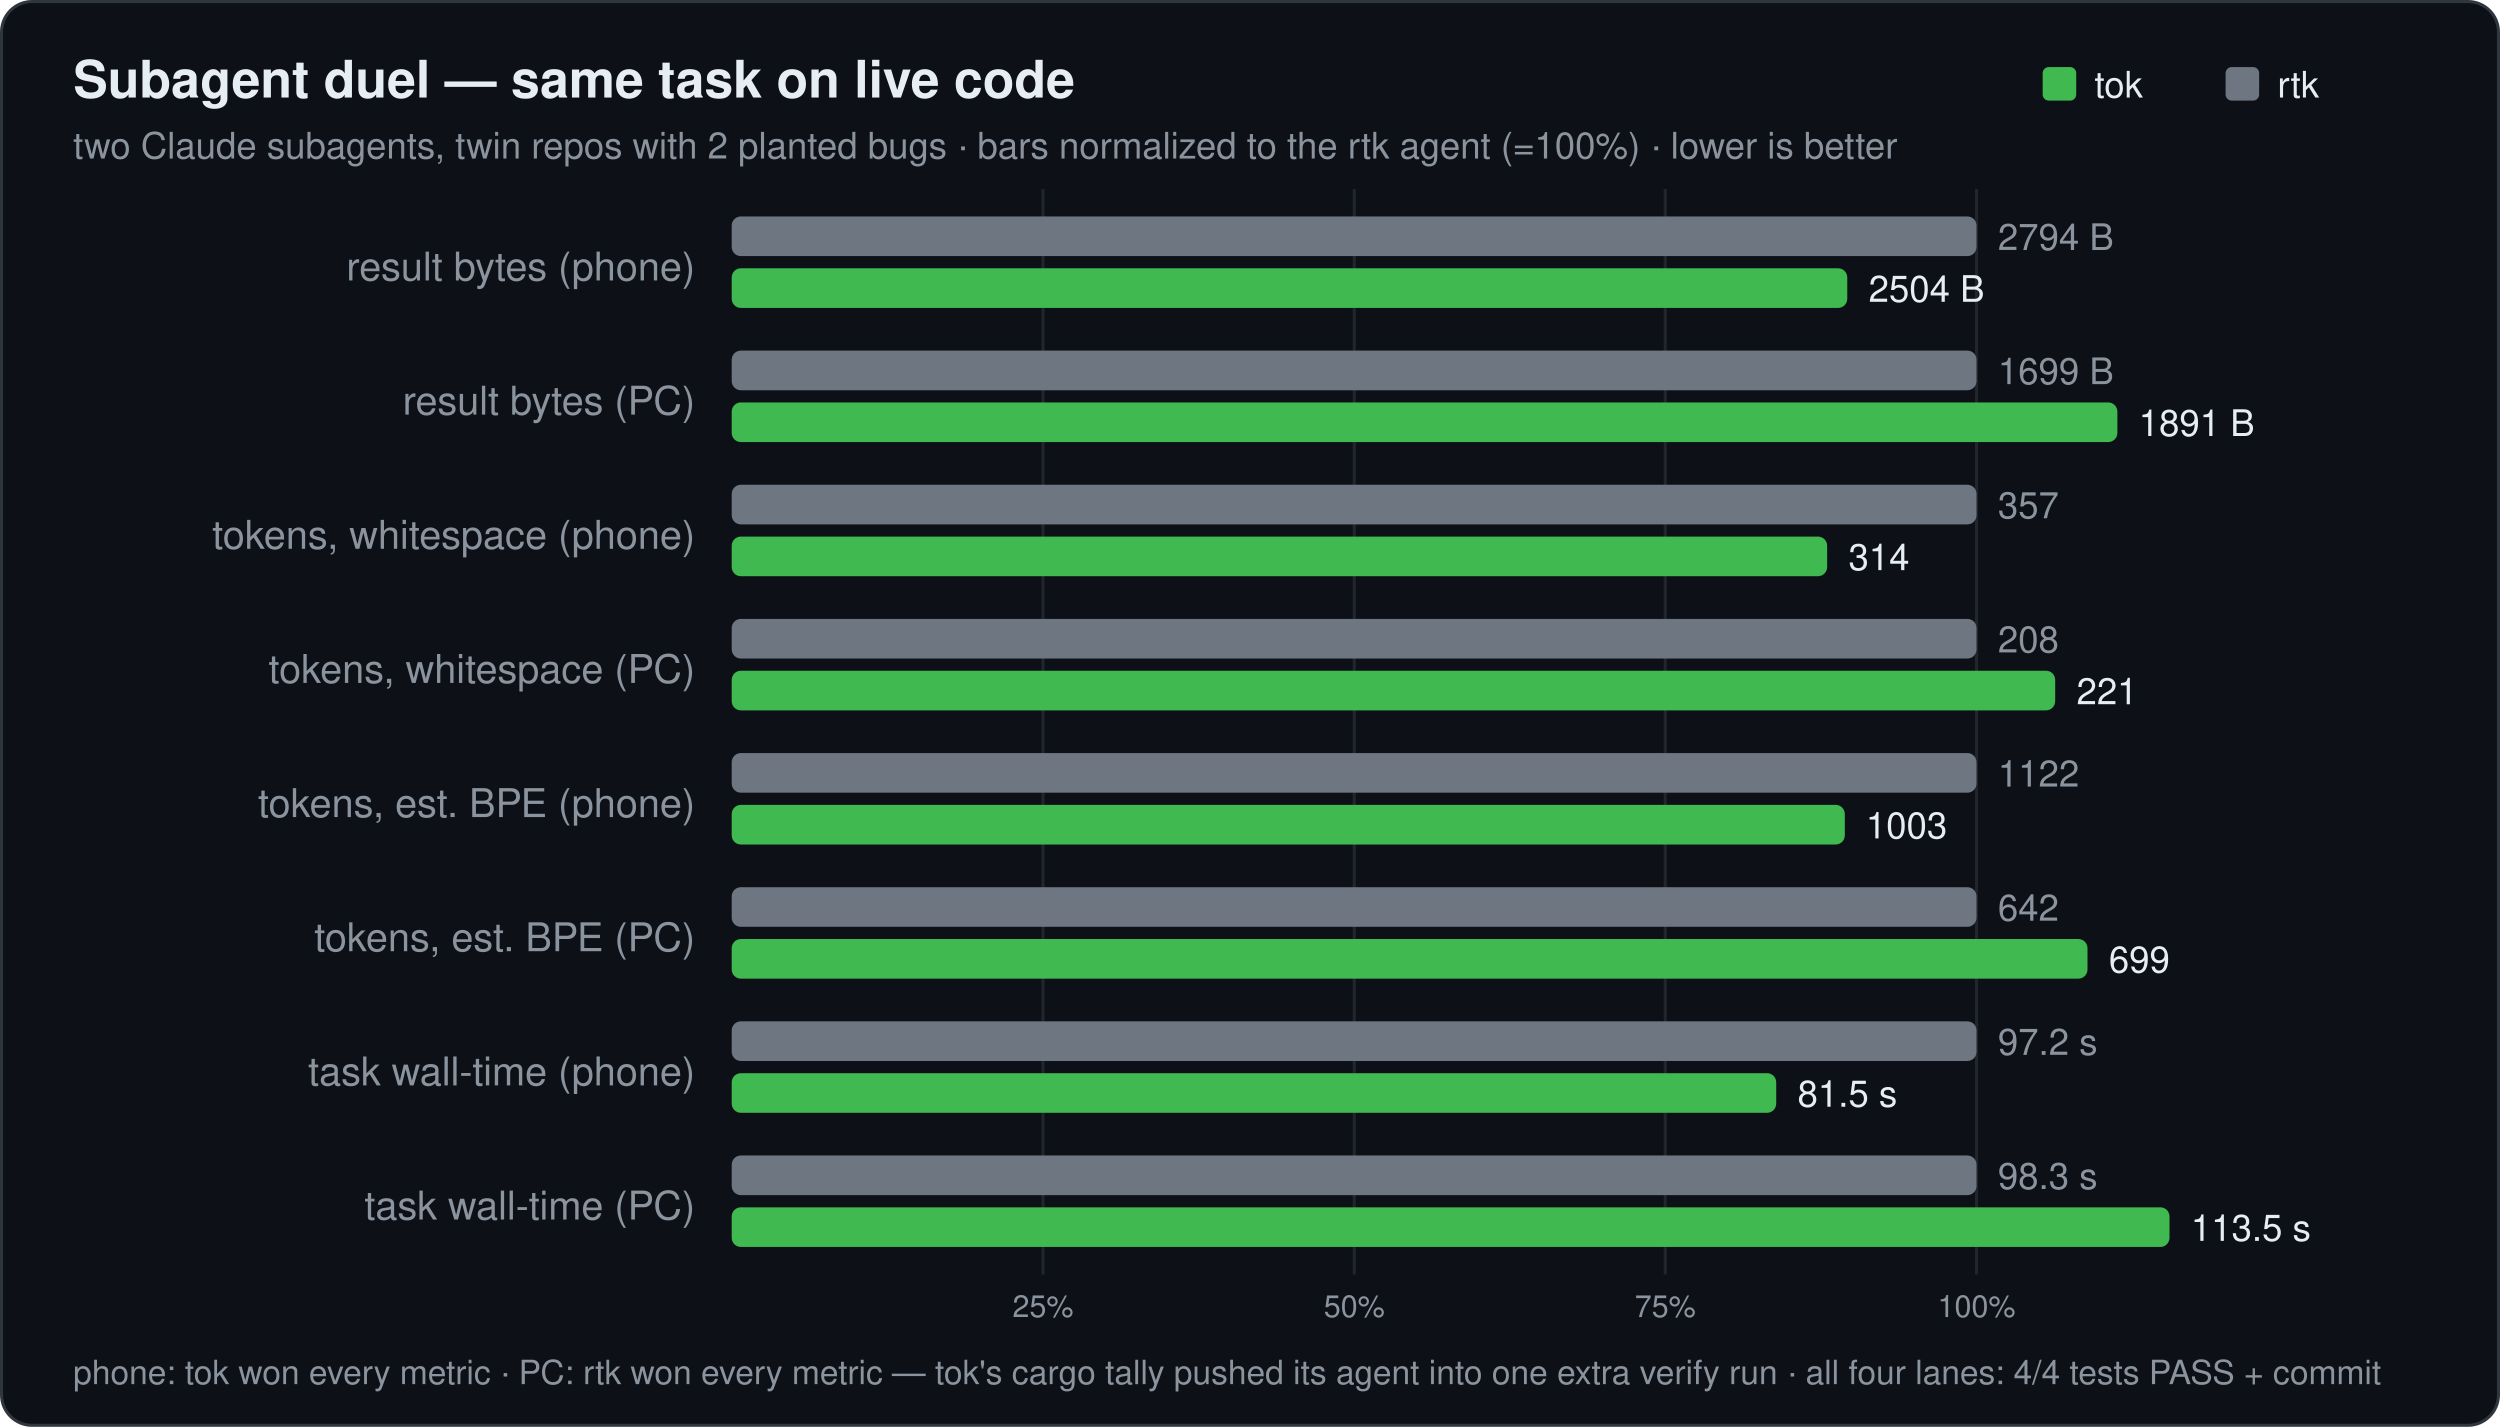
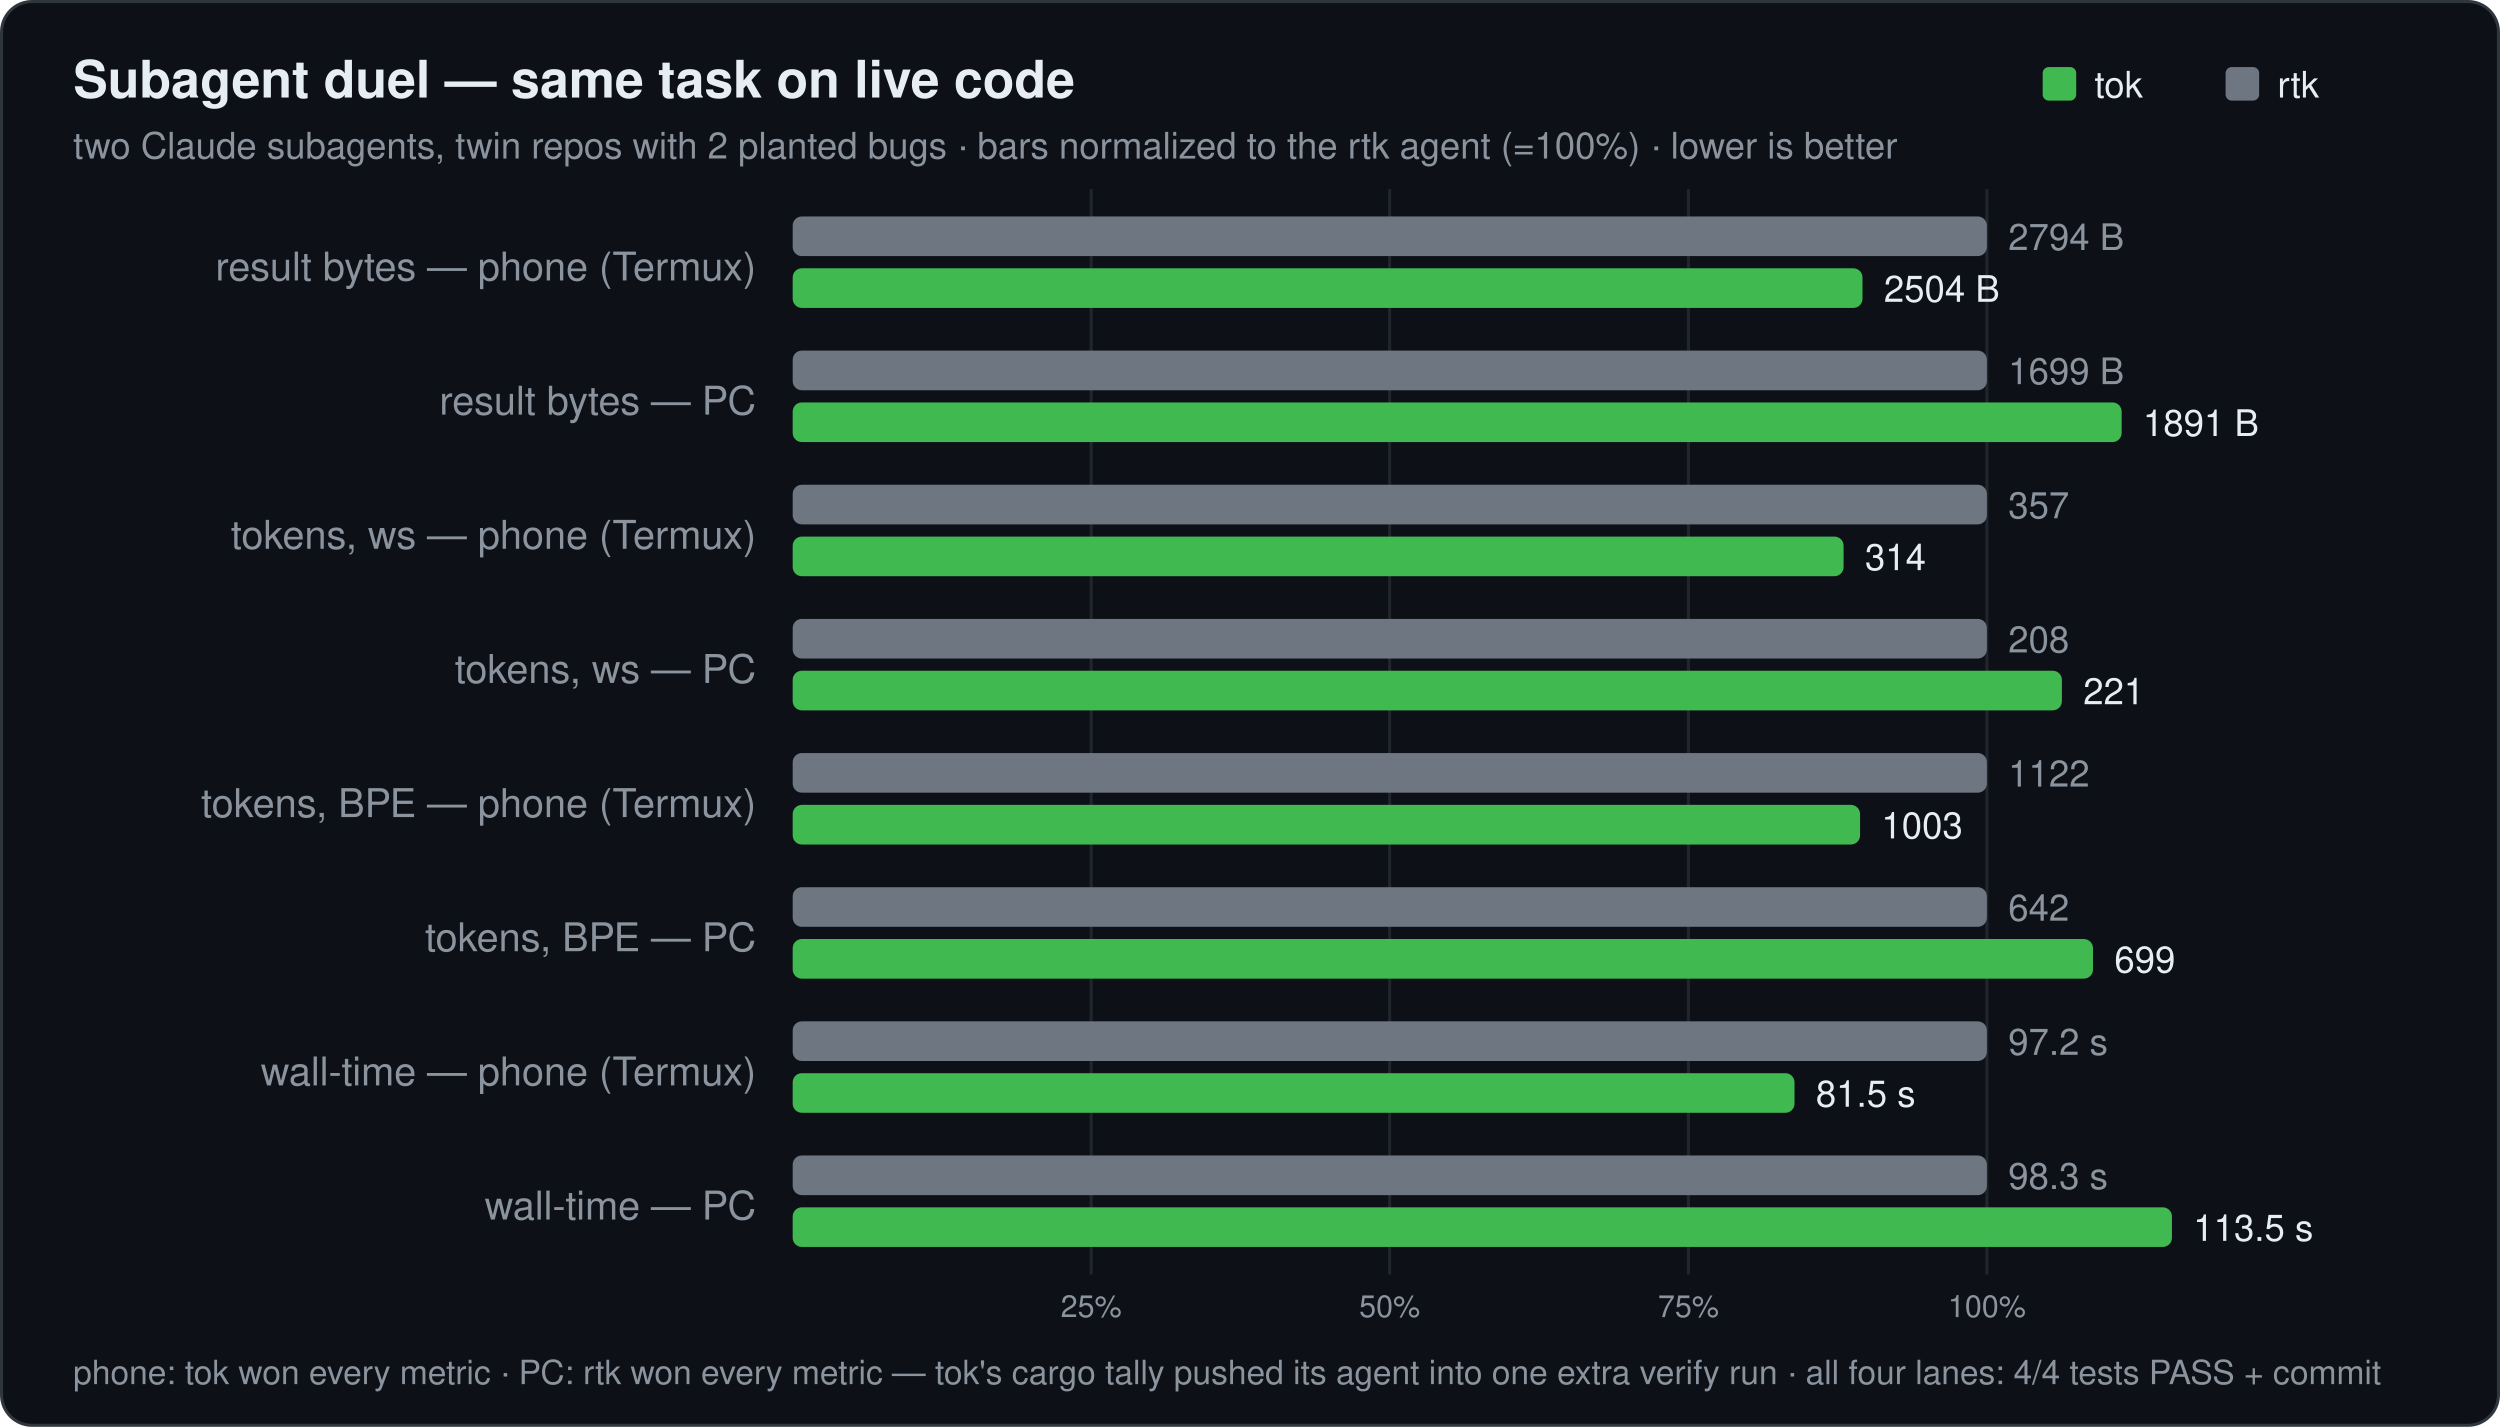
<svg xmlns="http://www.w3.org/2000/svg" width="820" height="468" viewBox="0 0 820 468" role="img" aria-label="Subagent duel — same task on live code">
  <rect x="0.5" y="0.5" width="819" height="467" rx="10" fill="#0d1117" stroke="#30363d" />
  <text x="24.0" y="32.0" font-family="'Segoe UI', Helvetica, Arial, sans-serif" font-size="17" fill="#e6edf3" font-weight="600">Subagent duel — same task on live code</text>
  <text x="24.0" y="52.0" font-family="'Segoe UI', Helvetica, Arial, sans-serif" font-size="12" fill="#8b949e">two Claude subagents, twin repos with 2 planted bugs · bars normalized to the rtk agent (=100%) · lower is better</text>
  <rect x="670" y="22" width="11" height="11" rx="2" fill="#3fb950" />
  <text x="687.0" y="32.0" font-family="'Segoe UI', Helvetica, Arial, sans-serif" font-size="12" fill="#e6edf3">tok</text>
  <rect x="730" y="22" width="11" height="11" rx="2" fill="#6e7681" />
  <text x="747.0" y="32.0" font-family="'Segoe UI', Helvetica, Arial, sans-serif" font-size="12" fill="#e6edf3">rtk</text>
-   <line x1="342.1" y1="62" x2="342.1" y2="418" stroke="#21262d" stroke-width="1" />
-   <text x="342.1" y="432.0" font-family="'Segoe UI', Helvetica, Arial, sans-serif" font-size="10" fill="#8b949e" text-anchor="middle">25%</text>
-   <line x1="444.2" y1="62" x2="444.2" y2="418" stroke="#21262d" stroke-width="1" />
-   <text x="444.2" y="432.0" font-family="'Segoe UI', Helvetica, Arial, sans-serif" font-size="10" fill="#8b949e" text-anchor="middle">50%</text>
-   <line x1="546.2" y1="62" x2="546.2" y2="418" stroke="#21262d" stroke-width="1" />
-   <text x="546.2" y="432.0" font-family="'Segoe UI', Helvetica, Arial, sans-serif" font-size="10" fill="#8b949e" text-anchor="middle">75%</text>
-   <line x1="648.3" y1="62" x2="648.3" y2="418" stroke="#21262d" stroke-width="1" />
-   <text x="648.3" y="432.0" font-family="'Segoe UI', Helvetica, Arial, sans-serif" font-size="10" fill="#8b949e" text-anchor="middle">100%</text>
-   <text x="228.0" y="92.0" font-family="'Segoe UI', Helvetica, Arial, sans-serif" font-size="13" fill="#8b949e" text-anchor="end">result bytes (phone)</text>
-   <rect x="240" y="71" width="408.3" height="13" rx="3" fill="#6e7681" />
-   <text x="655.3" y="82.0" font-family="'Segoe UI', Helvetica, Arial, sans-serif" font-size="12" fill="#8b949e">2794 B</text>
-   <rect x="240" y="88" width="365.9" height="13" rx="3" fill="#3fb950" />
-   <text x="612.9" y="99.0" font-family="'Segoe UI', Helvetica, Arial, sans-serif" font-size="12" fill="#e6edf3">2504 B</text>
-   <text x="228.0" y="136.0" font-family="'Segoe UI', Helvetica, Arial, sans-serif" font-size="13" fill="#8b949e" text-anchor="end">result bytes (PC)</text>
-   <rect x="240" y="115" width="408.3" height="13" rx="3" fill="#6e7681" />
-   <text x="655.3" y="126.0" font-family="'Segoe UI', Helvetica, Arial, sans-serif" font-size="12" fill="#8b949e">1699 B</text>
-   <rect x="240" y="132" width="454.5" height="13" rx="3" fill="#3fb950" />
-   <text x="701.5" y="143.0" font-family="'Segoe UI', Helvetica, Arial, sans-serif" font-size="12" fill="#e6edf3">1891 B</text>
-   <text x="228.0" y="180.0" font-family="'Segoe UI', Helvetica, Arial, sans-serif" font-size="13" fill="#8b949e" text-anchor="end">tokens, whitespace (phone)</text>
-   <rect x="240" y="159" width="408.3" height="13" rx="3" fill="#6e7681" />
-   <text x="655.3" y="170.0" font-family="'Segoe UI', Helvetica, Arial, sans-serif" font-size="12" fill="#8b949e">357</text>
-   <rect x="240" y="176" width="359.3" height="13" rx="3" fill="#3fb950" />
-   <text x="606.3" y="187.0" font-family="'Segoe UI', Helvetica, Arial, sans-serif" font-size="12" fill="#e6edf3">314</text>
-   <text x="228.0" y="224.0" font-family="'Segoe UI', Helvetica, Arial, sans-serif" font-size="13" fill="#8b949e" text-anchor="end">tokens, whitespace (PC)</text>
-   <rect x="240" y="203" width="408.3" height="13" rx="3" fill="#6e7681" />
-   <text x="655.3" y="214.0" font-family="'Segoe UI', Helvetica, Arial, sans-serif" font-size="12" fill="#8b949e">208</text>
-   <rect x="240" y="220" width="434.1" height="13" rx="3" fill="#3fb950" />
-   <text x="681.1" y="231.0" font-family="'Segoe UI', Helvetica, Arial, sans-serif" font-size="12" fill="#e6edf3">221</text>
-   <text x="228.0" y="268.0" font-family="'Segoe UI', Helvetica, Arial, sans-serif" font-size="13" fill="#8b949e" text-anchor="end">tokens, est. BPE (phone)</text>
-   <rect x="240" y="247" width="408.3" height="13" rx="3" fill="#6e7681" />
-   <text x="655.3" y="258.0" font-family="'Segoe UI', Helvetica, Arial, sans-serif" font-size="12" fill="#8b949e">1122</text>
-   <rect x="240" y="264" width="365.1" height="13" rx="3" fill="#3fb950" />
-   <text x="612.0" y="275.0" font-family="'Segoe UI', Helvetica, Arial, sans-serif" font-size="12" fill="#e6edf3">1003</text>
-   <text x="228.0" y="312.0" font-family="'Segoe UI', Helvetica, Arial, sans-serif" font-size="13" fill="#8b949e" text-anchor="end">tokens, est. BPE (PC)</text>
-   <rect x="240" y="291" width="408.3" height="13" rx="3" fill="#6e7681" />
-   <text x="655.3" y="302.0" font-family="'Segoe UI', Helvetica, Arial, sans-serif" font-size="12" fill="#8b949e">642</text>
-   <rect x="240" y="308" width="444.7" height="13" rx="3" fill="#3fb950" />
-   <text x="691.7" y="319.0" font-family="'Segoe UI', Helvetica, Arial, sans-serif" font-size="12" fill="#e6edf3">699</text>
-   <text x="228.0" y="356.0" font-family="'Segoe UI', Helvetica, Arial, sans-serif" font-size="13" fill="#8b949e" text-anchor="end">task wall-time (phone)</text>
-   <rect x="240" y="335" width="408.3" height="13" rx="3" fill="#6e7681" />
-   <text x="655.3" y="346.0" font-family="'Segoe UI', Helvetica, Arial, sans-serif" font-size="12" fill="#8b949e">97.2 s</text>
-   <rect x="240" y="352" width="342.6" height="13" rx="3" fill="#3fb950" />
-   <text x="589.6" y="363.0" font-family="'Segoe UI', Helvetica, Arial, sans-serif" font-size="12" fill="#e6edf3">81.5 s</text>
-   <text x="228.0" y="400.0" font-family="'Segoe UI', Helvetica, Arial, sans-serif" font-size="13" fill="#8b949e" text-anchor="end">task wall-time (PC)</text>
-   <rect x="240" y="379" width="408.3" height="13" rx="3" fill="#6e7681" />
-   <text x="655.3" y="390.0" font-family="'Segoe UI', Helvetica, Arial, sans-serif" font-size="12" fill="#8b949e">98.3 s</text>
-   <rect x="240" y="396" width="471.6" height="13" rx="3" fill="#3fb950" />
-   <text x="718.6" y="407.0" font-family="'Segoe UI', Helvetica, Arial, sans-serif" font-size="12" fill="#e6edf3">113.5 s</text>
+   <line x1="357.9" y1="62" x2="357.9" y2="418" stroke="#21262d" stroke-width="1" />
+   <text x="357.9" y="432.0" font-family="'Segoe UI', Helvetica, Arial, sans-serif" font-size="10" fill="#8b949e" text-anchor="middle">25%</text>
+   <line x1="455.8" y1="62" x2="455.8" y2="418" stroke="#21262d" stroke-width="1" />
+   <text x="455.8" y="432.0" font-family="'Segoe UI', Helvetica, Arial, sans-serif" font-size="10" fill="#8b949e" text-anchor="middle">50%</text>
+   <line x1="553.8" y1="62" x2="553.8" y2="418" stroke="#21262d" stroke-width="1" />
+   <text x="553.8" y="432.0" font-family="'Segoe UI', Helvetica, Arial, sans-serif" font-size="10" fill="#8b949e" text-anchor="middle">75%</text>
+   <line x1="651.7" y1="62" x2="651.7" y2="418" stroke="#21262d" stroke-width="1" />
+   <text x="651.7" y="432.0" font-family="'Segoe UI', Helvetica, Arial, sans-serif" font-size="10" fill="#8b949e" text-anchor="middle">100%</text>
+   <text x="248.0" y="92.0" font-family="'Segoe UI', Helvetica, Arial, sans-serif" font-size="13" fill="#8b949e" text-anchor="end">result bytes — phone (Termux)</text>
+   <rect x="260" y="71" width="391.7" height="13" rx="3" fill="#6e7681" />
+   <text x="658.7" y="82.0" font-family="'Segoe UI', Helvetica, Arial, sans-serif" font-size="12" fill="#8b949e">2794 B</text>
+   <rect x="260" y="88" width="350.9" height="13" rx="3" fill="#3fb950" />
+   <text x="617.9" y="99.0" font-family="'Segoe UI', Helvetica, Arial, sans-serif" font-size="12" fill="#e6edf3">2504 B</text>
+   <text x="248.0" y="136.0" font-family="'Segoe UI', Helvetica, Arial, sans-serif" font-size="13" fill="#8b949e" text-anchor="end">result bytes — PC</text>
+   <rect x="260" y="115" width="391.7" height="13" rx="3" fill="#6e7681" />
+   <text x="658.7" y="126.0" font-family="'Segoe UI', Helvetica, Arial, sans-serif" font-size="12" fill="#8b949e">1699 B</text>
+   <rect x="260" y="132" width="435.9" height="13" rx="3" fill="#3fb950" />
+   <text x="702.9" y="143.0" font-family="'Segoe UI', Helvetica, Arial, sans-serif" font-size="12" fill="#e6edf3">1891 B</text>
+   <text x="248.0" y="180.0" font-family="'Segoe UI', Helvetica, Arial, sans-serif" font-size="13" fill="#8b949e" text-anchor="end">tokens, ws — phone (Termux)</text>
+   <rect x="260" y="159" width="391.7" height="13" rx="3" fill="#6e7681" />
+   <text x="658.7" y="170.0" font-family="'Segoe UI', Helvetica, Arial, sans-serif" font-size="12" fill="#8b949e">357</text>
+   <rect x="260" y="176" width="344.7" height="13" rx="3" fill="#3fb950" />
+   <text x="611.7" y="187.0" font-family="'Segoe UI', Helvetica, Arial, sans-serif" font-size="12" fill="#e6edf3">314</text>
+   <text x="248.0" y="224.0" font-family="'Segoe UI', Helvetica, Arial, sans-serif" font-size="13" fill="#8b949e" text-anchor="end">tokens, ws — PC</text>
+   <rect x="260" y="203" width="391.7" height="13" rx="3" fill="#6e7681" />
+   <text x="658.7" y="214.0" font-family="'Segoe UI', Helvetica, Arial, sans-serif" font-size="12" fill="#8b949e">208</text>
+   <rect x="260" y="220" width="416.3" height="13" rx="3" fill="#3fb950" />
+   <text x="683.3" y="231.0" font-family="'Segoe UI', Helvetica, Arial, sans-serif" font-size="12" fill="#e6edf3">221</text>
+   <text x="248.0" y="268.0" font-family="'Segoe UI', Helvetica, Arial, sans-serif" font-size="13" fill="#8b949e" text-anchor="end">tokens, BPE — phone (Termux)</text>
+   <rect x="260" y="247" width="391.7" height="13" rx="3" fill="#6e7681" />
+   <text x="658.7" y="258.0" font-family="'Segoe UI', Helvetica, Arial, sans-serif" font-size="12" fill="#8b949e">1122</text>
+   <rect x="260" y="264" width="350.1" height="13" rx="3" fill="#3fb950" />
+   <text x="617.1" y="275.0" font-family="'Segoe UI', Helvetica, Arial, sans-serif" font-size="12" fill="#e6edf3">1003</text>
+   <text x="248.0" y="312.0" font-family="'Segoe UI', Helvetica, Arial, sans-serif" font-size="13" fill="#8b949e" text-anchor="end">tokens, BPE — PC</text>
+   <rect x="260" y="291" width="391.7" height="13" rx="3" fill="#6e7681" />
+   <text x="658.7" y="302.0" font-family="'Segoe UI', Helvetica, Arial, sans-serif" font-size="12" fill="#8b949e">642</text>
+   <rect x="260" y="308" width="426.5" height="13" rx="3" fill="#3fb950" />
+   <text x="693.5" y="319.0" font-family="'Segoe UI', Helvetica, Arial, sans-serif" font-size="12" fill="#e6edf3">699</text>
+   <text x="248.0" y="356.0" font-family="'Segoe UI', Helvetica, Arial, sans-serif" font-size="13" fill="#8b949e" text-anchor="end">wall-time — phone (Termux)</text>
+   <rect x="260" y="335" width="391.7" height="13" rx="3" fill="#6e7681" />
+   <text x="658.7" y="346.0" font-family="'Segoe UI', Helvetica, Arial, sans-serif" font-size="12" fill="#8b949e">97.2 s</text>
+   <rect x="260" y="352" width="328.6" height="13" rx="3" fill="#3fb950" />
+   <text x="595.6" y="363.0" font-family="'Segoe UI', Helvetica, Arial, sans-serif" font-size="12" fill="#e6edf3">81.5 s</text>
+   <text x="248.0" y="400.0" font-family="'Segoe UI', Helvetica, Arial, sans-serif" font-size="13" fill="#8b949e" text-anchor="end">wall-time — PC</text>
+   <rect x="260" y="379" width="391.7" height="13" rx="3" fill="#6e7681" />
+   <text x="658.7" y="390.0" font-family="'Segoe UI', Helvetica, Arial, sans-serif" font-size="12" fill="#8b949e">98.3 s</text>
+   <rect x="260" y="396" width="452.4" height="13" rx="3" fill="#3fb950" />
+   <text x="719.4" y="407.0" font-family="'Segoe UI', Helvetica, Arial, sans-serif" font-size="12" fill="#e6edf3">113.5 s</text>
  <text x="24.0" y="454.0" font-family="'Segoe UI', Helvetica, Arial, sans-serif" font-size="11" fill="#8b949e">phone: tok won every metric · PC: rtk won every metric — tok's cargo tally pushed its agent into one extra verify run · all four lanes: 4/4 tests PASS + commit</text>
</svg>
